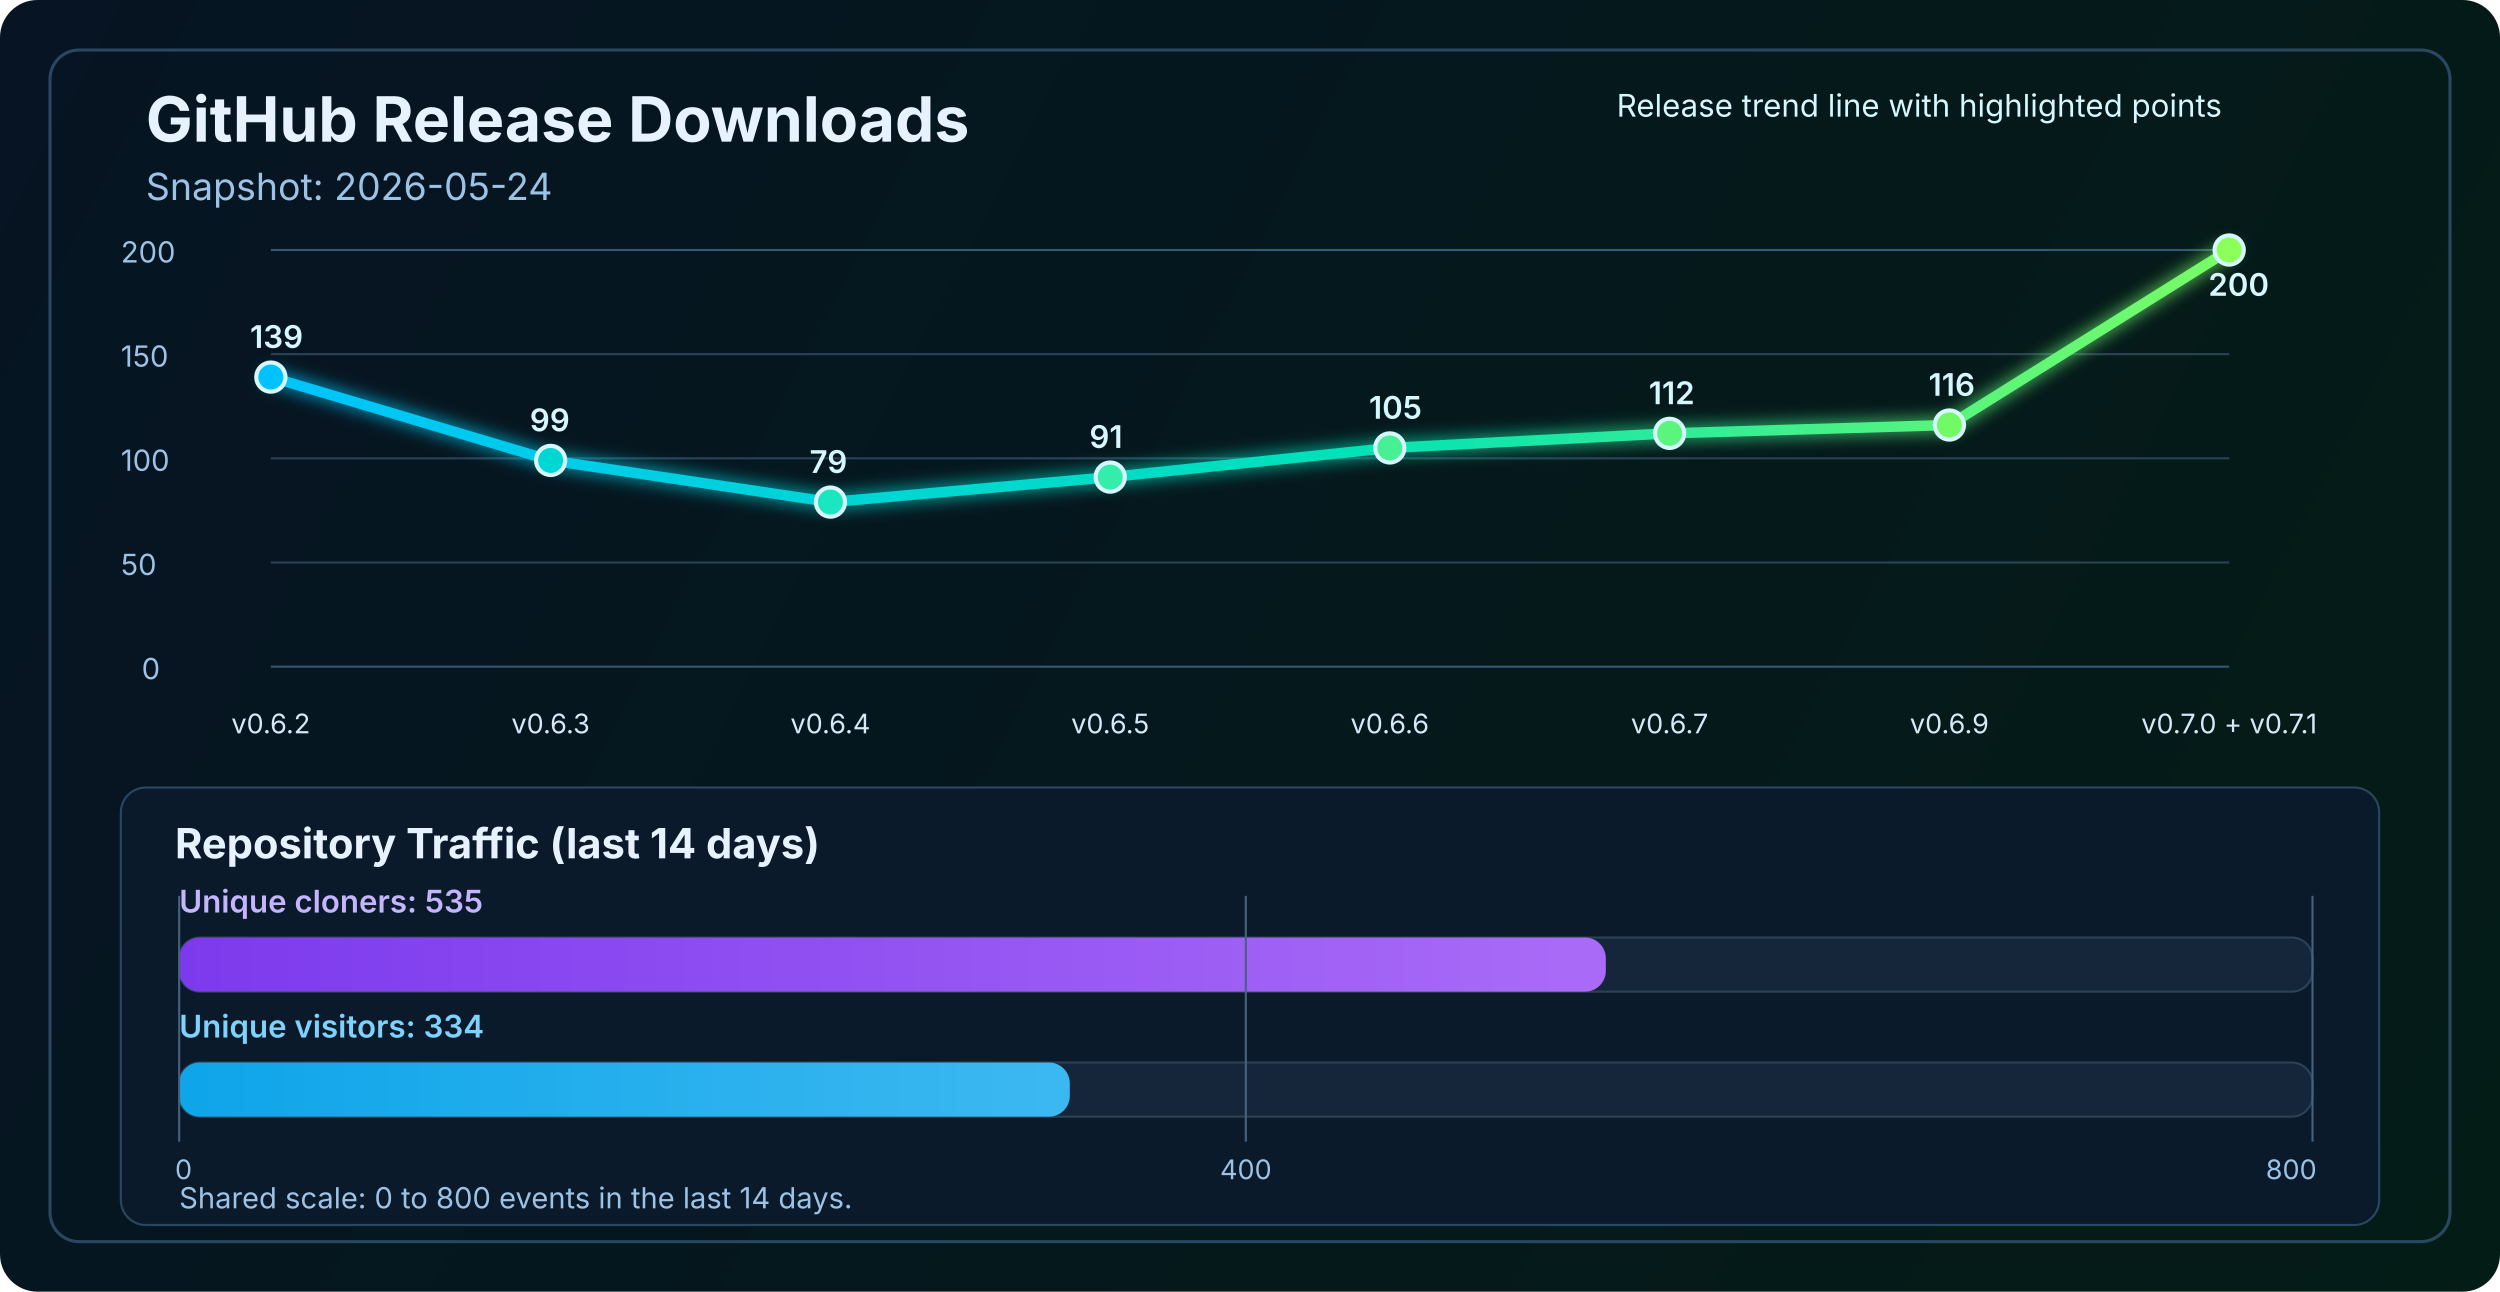
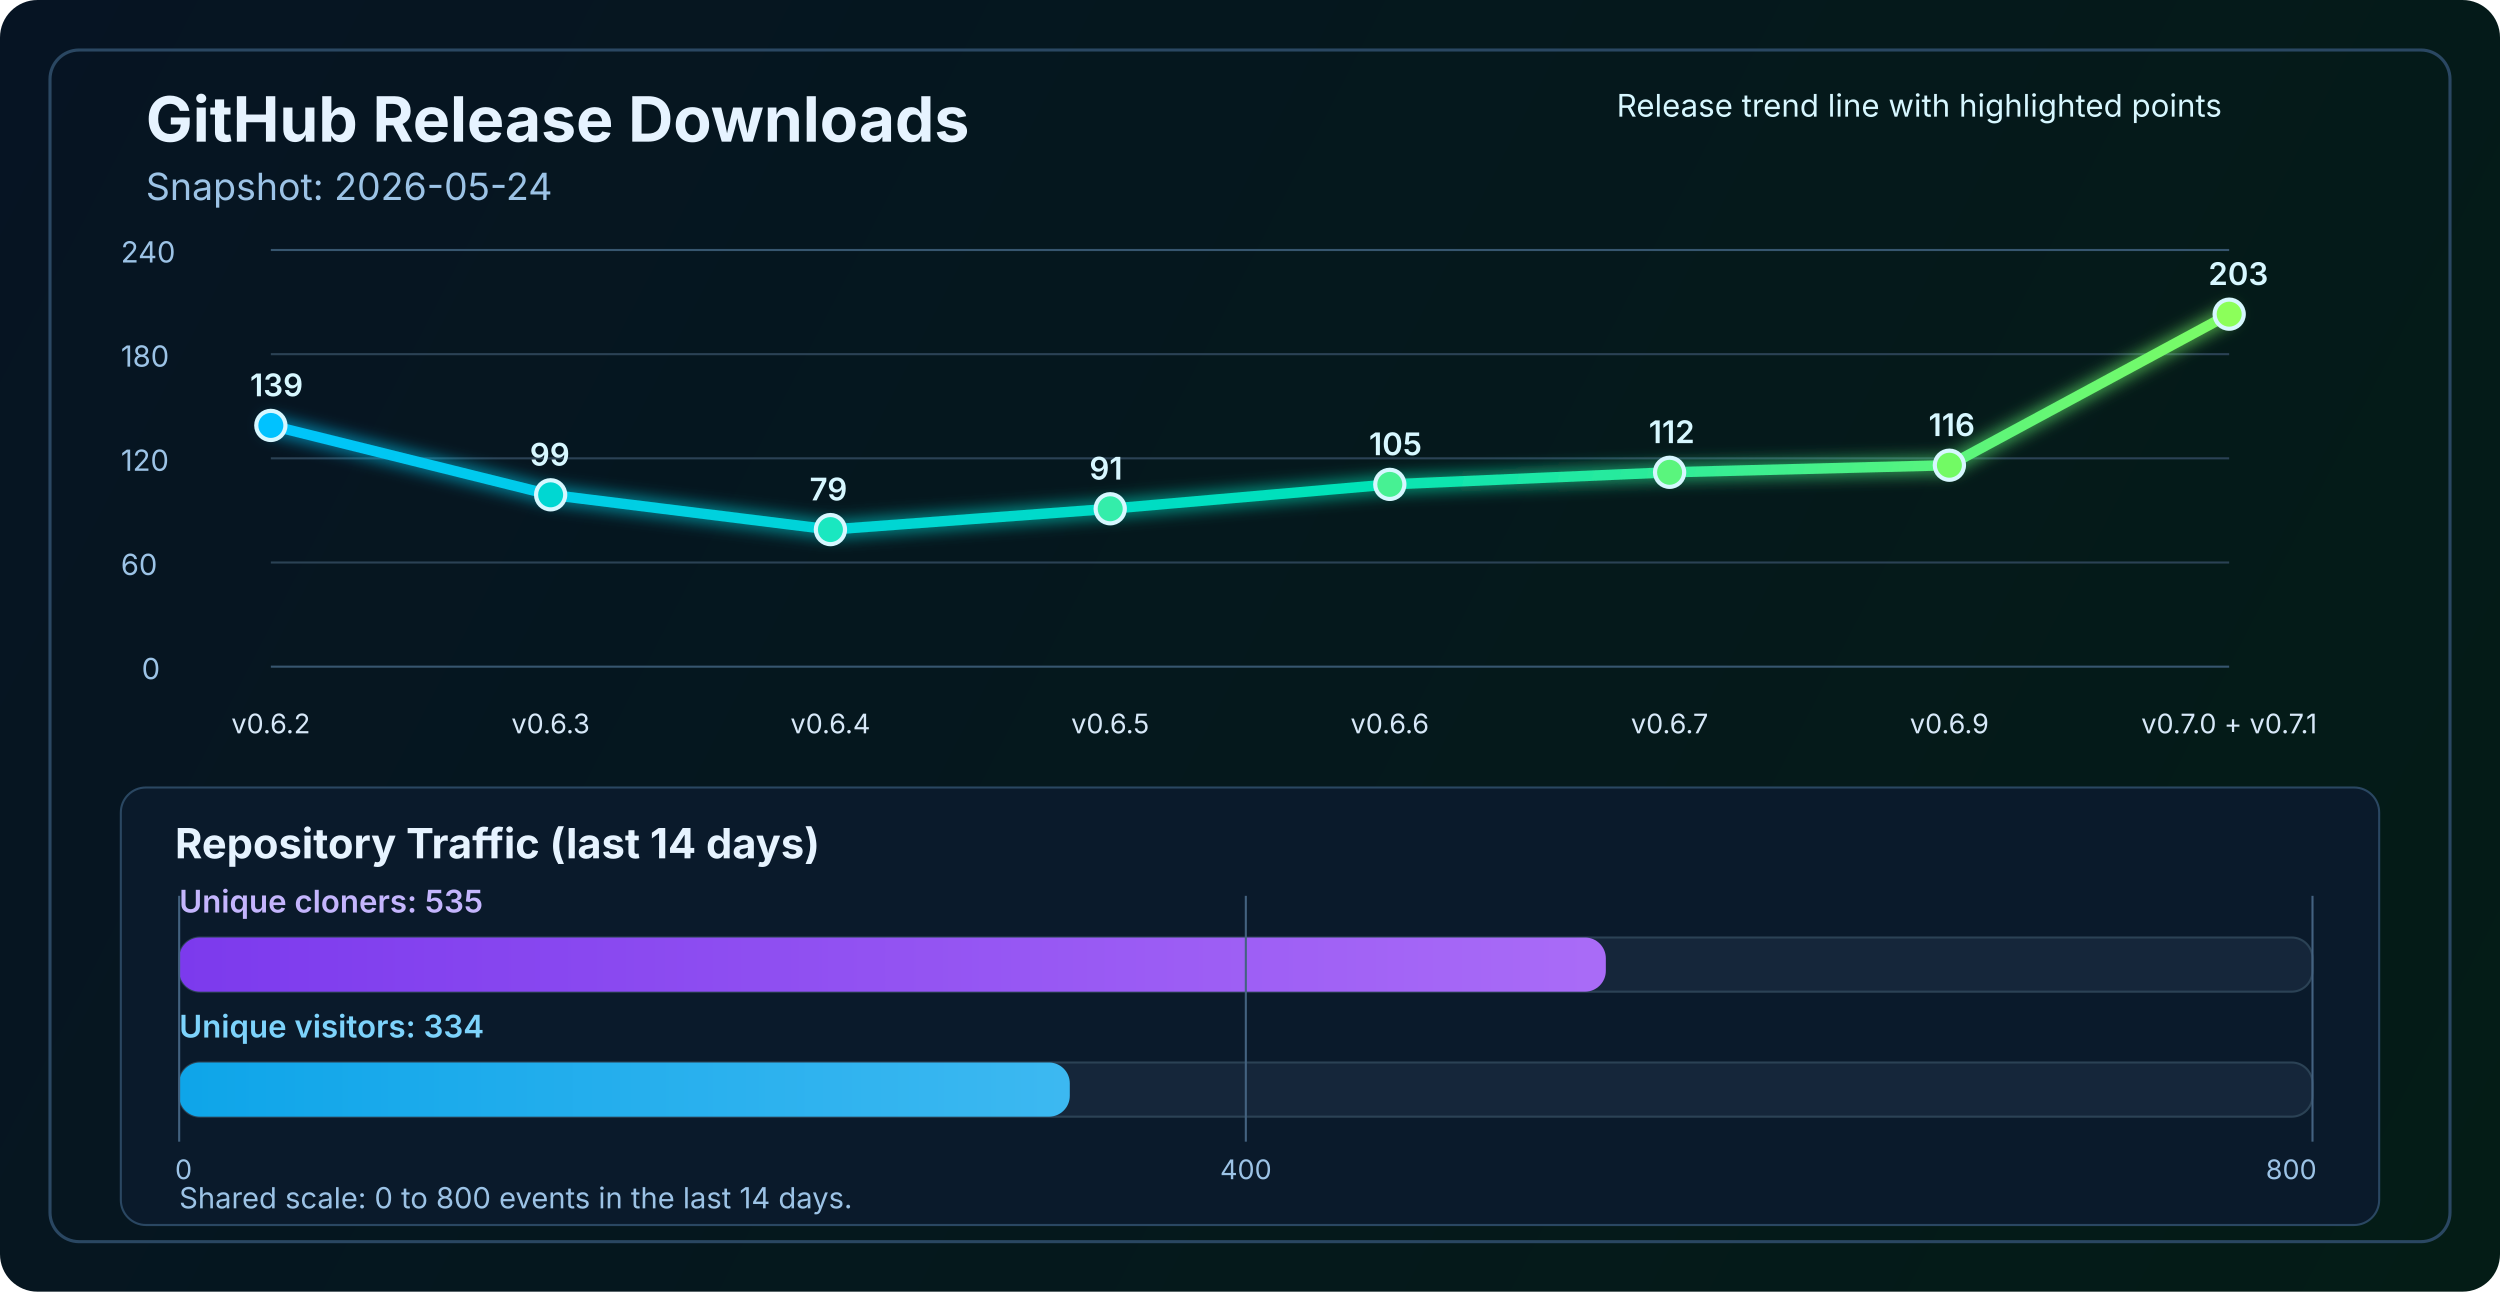
<svg xmlns="http://www.w3.org/2000/svg" width="1200" height="620" viewBox="0 0 1200 620" fill="none" role="img" aria-labelledby="title desc">
  <defs>
    <linearGradient id="bg" x1="0" y1="0" x2="1200" y2="620" gradientUnits="userSpaceOnUse">
      <stop stop-color="#061423" />
      <stop offset="1" stop-color="#041C16" />
    </linearGradient>
    <linearGradient id="line" x1="130" y1="86" x2="1070" y2="340" gradientUnits="userSpaceOnUse">
      <stop stop-color="#00C2FF" />
      <stop offset="0.55" stop-color="#00E2B8" />
      <stop offset="1" stop-color="#8CFF5A" />
    </linearGradient>
    <linearGradient id="cloneFill" x1="86" y1="450" x2="1110" y2="450" gradientUnits="userSpaceOnUse">
      <stop stop-color="#7C3AED" />
      <stop offset="1" stop-color="#C084FC" />
    </linearGradient>
    <linearGradient id="viewFill" x1="86" y1="482" x2="1110" y2="482" gradientUnits="userSpaceOnUse">
      <stop stop-color="#0EA5E9" />
      <stop offset="1" stop-color="#7DD3FC" />
    </linearGradient>
    <filter id="glow" x="-50%" y="-50%" width="200%" height="200%">
      <feGaussianBlur stdDeviation="4" result="blur" />
      <feMerge>
        <feMergeNode in="blur" />
        <feMergeNode in="SourceGraphic" />
      </feMerge>
    </filter>
  </defs>
  <rect width="1200" height="620" rx="18" fill="url(#bg)" />
  <rect x="24" y="24" width="1152" height="572" rx="14" stroke="#2A4762" stroke-width="1.5" />
  <text x="70" y="68" fill="#E6F3FF" font-size="30" font-family="SF Pro Display, -apple-system, BlinkMacSystemFont, Segoe UI, sans-serif" font-weight="700">GitHub Release Downloads</text>
  <text x="70" y="96" fill="#9CC3E6" font-size="18" font-family="SF Pro Text, -apple-system, BlinkMacSystemFont, Segoe UI, sans-serif">Snapshot: 2026-05-24</text>
  <line x1="130" y1="320.0" x2="1070" y2="320.0" stroke="#37566F" stroke-width="1" />
  <line x1="130" y1="270.0" x2="1070" y2="270.0" stroke="#2B4255" stroke-width="1" />
  <line x1="130" y1="220.0" x2="1070" y2="220.0" stroke="#2B4255" stroke-width="1" />
  <line x1="130" y1="170.0" x2="1070" y2="170.0" stroke="#2B4255" stroke-width="1" />
  <line x1="130" y1="120.0" x2="1070" y2="120.0" stroke="#37566F" stroke-width="1" />
  <text x="68" y="326.0" fill="#9CC3E6" font-size="14" font-family="SF Pro Text, -apple-system, BlinkMacSystemFont, Segoe UI, sans-serif">0</text>
-   <text x="58" y="276.0" fill="#9CC3E6" font-size="14" font-family="SF Pro Text, -apple-system, BlinkMacSystemFont, Segoe UI, sans-serif">50</text>
-   <text x="58" y="226.0" fill="#9CC3E6" font-size="14" font-family="SF Pro Text, -apple-system, BlinkMacSystemFont, Segoe UI, sans-serif">100</text>
-   <text x="58" y="176.0" fill="#9CC3E6" font-size="14" font-family="SF Pro Text, -apple-system, BlinkMacSystemFont, Segoe UI, sans-serif">150</text>
-   <text x="58" y="126.0" fill="#9CC3E6" font-size="14" font-family="SF Pro Text, -apple-system, BlinkMacSystemFont, Segoe UI, sans-serif">200</text>
-   <polyline points="130.0,181.0 264.3,221.0 398.6,241.0 532.9,229.0 667.1,215.0 801.4,208.0 935.7,204.0 1070.0,120.0" fill="none" stroke="url(#line)" stroke-width="5" stroke-linecap="round" stroke-linejoin="round" filter="url(#glow)" />
-   <circle cx="130.0" cy="181.0" r="7" fill="#00C2FF" stroke="#D7F7FF" stroke-width="2" />
-   <circle cx="264.3" cy="221.0" r="7" fill="#00D7D2" stroke="#D7F7FF" stroke-width="2" />
-   <circle cx="398.6" cy="241.0" r="7" fill="#1AE7C0" stroke="#D7F7FF" stroke-width="2" />
-   <circle cx="532.9" cy="229.0" r="7" fill="#34EDAA" stroke="#D7F7FF" stroke-width="2" />
-   <circle cx="667.1" cy="215.0" r="7" fill="#47F193" stroke="#D7F7FF" stroke-width="2" />
-   <circle cx="801.4" cy="208.0" r="7" fill="#5AF57D" stroke="#D7F7FF" stroke-width="2" />
-   <circle cx="935.7" cy="204.0" r="7" fill="#72FA64" stroke="#D7F7FF" stroke-width="2" />
-   <circle cx="1070.0" cy="120.0" r="7" fill="#8CFF5A" stroke="#D7F7FF" stroke-width="2" />
+   <text x="58" y="276.0" fill="#9CC3E6" font-size="14" font-family="SF Pro Text, -apple-system, BlinkMacSystemFont, Segoe UI, sans-serif">60</text>
+   <text x="58" y="226.0" fill="#9CC3E6" font-size="14" font-family="SF Pro Text, -apple-system, BlinkMacSystemFont, Segoe UI, sans-serif">120</text>
+   <text x="58" y="176.0" fill="#9CC3E6" font-size="14" font-family="SF Pro Text, -apple-system, BlinkMacSystemFont, Segoe UI, sans-serif">180</text>
+   <text x="58" y="126.0" fill="#9CC3E6" font-size="14" font-family="SF Pro Text, -apple-system, BlinkMacSystemFont, Segoe UI, sans-serif">240</text>
+   <polyline points="130.0,204.2 264.3,237.5 398.6,254.2 532.9,244.2 667.1,232.5 801.4,226.7 935.7,223.3 1070.0,150.8" fill="none" stroke="url(#line)" stroke-width="5" stroke-linecap="round" stroke-linejoin="round" filter="url(#glow)" />
+   <circle cx="130.0" cy="204.2" r="7" fill="#00C2FF" stroke="#D7F7FF" stroke-width="2" />
+   <circle cx="264.3" cy="237.5" r="7" fill="#00D7D2" stroke="#D7F7FF" stroke-width="2" />
+   <circle cx="398.6" cy="254.2" r="7" fill="#1AE7C0" stroke="#D7F7FF" stroke-width="2" />
+   <circle cx="532.9" cy="244.2" r="7" fill="#34EDAA" stroke="#D7F7FF" stroke-width="2" />
+   <circle cx="667.1" cy="232.5" r="7" fill="#47F193" stroke="#D7F7FF" stroke-width="2" />
+   <circle cx="801.4" cy="226.7" r="7" fill="#5AF57D" stroke="#D7F7FF" stroke-width="2" />
+   <circle cx="935.7" cy="223.3" r="7" fill="#72FA64" stroke="#D7F7FF" stroke-width="2" />
+   <circle cx="1070.0" cy="150.8" r="7" fill="#8CFF5A" stroke="#D7F7FF" stroke-width="2" />
  <text x="130.0" y="352" text-anchor="middle" fill="#D7E8F8" font-size="13" font-family="SF Pro Text, -apple-system, BlinkMacSystemFont, Segoe UI, sans-serif">v0.6.2</text>
  <text x="264.3" y="352" text-anchor="middle" fill="#D7E8F8" font-size="13" font-family="SF Pro Text, -apple-system, BlinkMacSystemFont, Segoe UI, sans-serif">v0.6.3</text>
  <text x="398.6" y="352" text-anchor="middle" fill="#D7E8F8" font-size="13" font-family="SF Pro Text, -apple-system, BlinkMacSystemFont, Segoe UI, sans-serif">v0.6.4</text>
  <text x="532.9" y="352" text-anchor="middle" fill="#D7E8F8" font-size="13" font-family="SF Pro Text, -apple-system, BlinkMacSystemFont, Segoe UI, sans-serif">v0.6.5</text>
  <text x="667.1" y="352" text-anchor="middle" fill="#D7E8F8" font-size="13" font-family="SF Pro Text, -apple-system, BlinkMacSystemFont, Segoe UI, sans-serif">v0.6.6</text>
  <text x="801.4" y="352" text-anchor="middle" fill="#D7E8F8" font-size="13" font-family="SF Pro Text, -apple-system, BlinkMacSystemFont, Segoe UI, sans-serif">v0.6.7</text>
  <text x="935.7" y="352" text-anchor="middle" fill="#D7E8F8" font-size="13" font-family="SF Pro Text, -apple-system, BlinkMacSystemFont, Segoe UI, sans-serif">v0.6.9</text>
  <text x="1070.0" y="352" text-anchor="middle" fill="#D7E8F8" font-size="13" font-family="SF Pro Text, -apple-system, BlinkMacSystemFont, Segoe UI, sans-serif">v0.7.0 + v0.7.1</text>
-   <text x="120.0" y="167.0" fill="#D7F7FF" font-size="15" font-family="SF Pro Text, -apple-system, BlinkMacSystemFont, Segoe UI, sans-serif" font-weight="600">139</text>
-   <text x="254.3" y="207.0" fill="#D7F7FF" font-size="15" font-family="SF Pro Text, -apple-system, BlinkMacSystemFont, Segoe UI, sans-serif" font-weight="600">99</text>
-   <text x="388.6" y="227.0" fill="#D7F7FF" font-size="15" font-family="SF Pro Text, -apple-system, BlinkMacSystemFont, Segoe UI, sans-serif" font-weight="600">79</text>
-   <text x="522.9" y="215.0" fill="#D7F7FF" font-size="15" font-family="SF Pro Text, -apple-system, BlinkMacSystemFont, Segoe UI, sans-serif" font-weight="600">91</text>
-   <text x="657.1" y="201.0" fill="#D7F7FF" font-size="15" font-family="SF Pro Text, -apple-system, BlinkMacSystemFont, Segoe UI, sans-serif" font-weight="600">105</text>
-   <text x="791.4" y="194.0" fill="#D7F7FF" font-size="15" font-family="SF Pro Text, -apple-system, BlinkMacSystemFont, Segoe UI, sans-serif" font-weight="600">112</text>
-   <text x="925.7" y="190.0" fill="#D7F7FF" font-size="15" font-family="SF Pro Text, -apple-system, BlinkMacSystemFont, Segoe UI, sans-serif" font-weight="600">116</text>
-   <text x="1060.0" y="142.0" fill="#D7F7FF" font-size="15" font-family="SF Pro Text, -apple-system, BlinkMacSystemFont, Segoe UI, sans-serif" font-weight="600">200</text>
+   <text x="120.0" y="190.2" fill="#D7F7FF" font-size="15" font-family="SF Pro Text, -apple-system, BlinkMacSystemFont, Segoe UI, sans-serif" font-weight="600">139</text>
+   <text x="254.3" y="223.5" fill="#D7F7FF" font-size="15" font-family="SF Pro Text, -apple-system, BlinkMacSystemFont, Segoe UI, sans-serif" font-weight="600">99</text>
+   <text x="388.6" y="240.2" fill="#D7F7FF" font-size="15" font-family="SF Pro Text, -apple-system, BlinkMacSystemFont, Segoe UI, sans-serif" font-weight="600">79</text>
+   <text x="522.9" y="230.2" fill="#D7F7FF" font-size="15" font-family="SF Pro Text, -apple-system, BlinkMacSystemFont, Segoe UI, sans-serif" font-weight="600">91</text>
+   <text x="657.1" y="218.5" fill="#D7F7FF" font-size="15" font-family="SF Pro Text, -apple-system, BlinkMacSystemFont, Segoe UI, sans-serif" font-weight="600">105</text>
+   <text x="791.4" y="212.7" fill="#D7F7FF" font-size="15" font-family="SF Pro Text, -apple-system, BlinkMacSystemFont, Segoe UI, sans-serif" font-weight="600">112</text>
+   <text x="925.7" y="209.3" fill="#D7F7FF" font-size="15" font-family="SF Pro Text, -apple-system, BlinkMacSystemFont, Segoe UI, sans-serif" font-weight="600">116</text>
+   <text x="1060.0" y="136.8" fill="#D7F7FF" font-size="15" font-family="SF Pro Text, -apple-system, BlinkMacSystemFont, Segoe UI, sans-serif" font-weight="600">203</text>
  <text x="776" y="56" fill="#D7F7FF" font-size="15" font-family="SF Pro Text, -apple-system, BlinkMacSystemFont, Segoe UI, sans-serif">Release trend line with highlighted points</text>
  <rect x="58" y="378" width="1084" height="210" rx="12" fill="#0A1A2B" stroke="#2A4762" stroke-width="1" />
  <text x="84" y="412" fill="#E6F3FF" font-size="20" font-family="SF Pro Text, -apple-system, BlinkMacSystemFont, Segoe UI, sans-serif" font-weight="700">Repository Traffic (last 14 days)</text>
  <text x="86" y="438" fill="#C4B5FD" font-size="15" font-family="SF Pro Text, -apple-system, BlinkMacSystemFont, Segoe UI, sans-serif" font-weight="600">Unique cloners: 535</text>
  <rect x="86" y="450" width="1024" height="26" rx="10" fill="#15263A" stroke="#2B4255" stroke-width="1" />
  <rect x="86" y="450" width="684.8" height="26" rx="10" fill="url(#cloneFill)" />
  <text x="86" y="498" fill="#7DD3FC" font-size="15" font-family="SF Pro Text, -apple-system, BlinkMacSystemFont, Segoe UI, sans-serif" font-weight="600">Unique visitors: 334</text>
  <rect x="86" y="510" width="1024" height="26" rx="10" fill="#15263A" stroke="#2B4255" stroke-width="1" />
  <rect x="86" y="510" width="427.5" height="26" rx="10" fill="url(#viewFill)" />
  <line x1="86" y1="430" x2="86" y2="548" stroke="#436280" stroke-width="1" />
  <line x1="598.0" y1="430" x2="598.0" y2="548" stroke="#436280" stroke-width="1" />
  <line x1="1110" y1="430" x2="1110" y2="548" stroke="#436280" stroke-width="1" />
  <text x="84" y="566" text-anchor="start" fill="#9CC3E6" font-size="13" font-family="SF Pro Text, -apple-system, BlinkMacSystemFont, Segoe UI, sans-serif">0</text>
  <text x="598.0" y="566" text-anchor="middle" fill="#9CC3E6" font-size="13" font-family="SF Pro Text, -apple-system, BlinkMacSystemFont, Segoe UI, sans-serif">400</text>
  <text x="1112" y="566" text-anchor="end" fill="#9CC3E6" font-size="13" font-family="SF Pro Text, -apple-system, BlinkMacSystemFont, Segoe UI, sans-serif">800</text>
  <text x="86" y="580" fill="#9CC3E6" font-size="14" font-family="SF Pro Text, -apple-system, BlinkMacSystemFont, Segoe UI, sans-serif">Shared scale: 0 to 800 events in the last 14 days.</text>
</svg>
